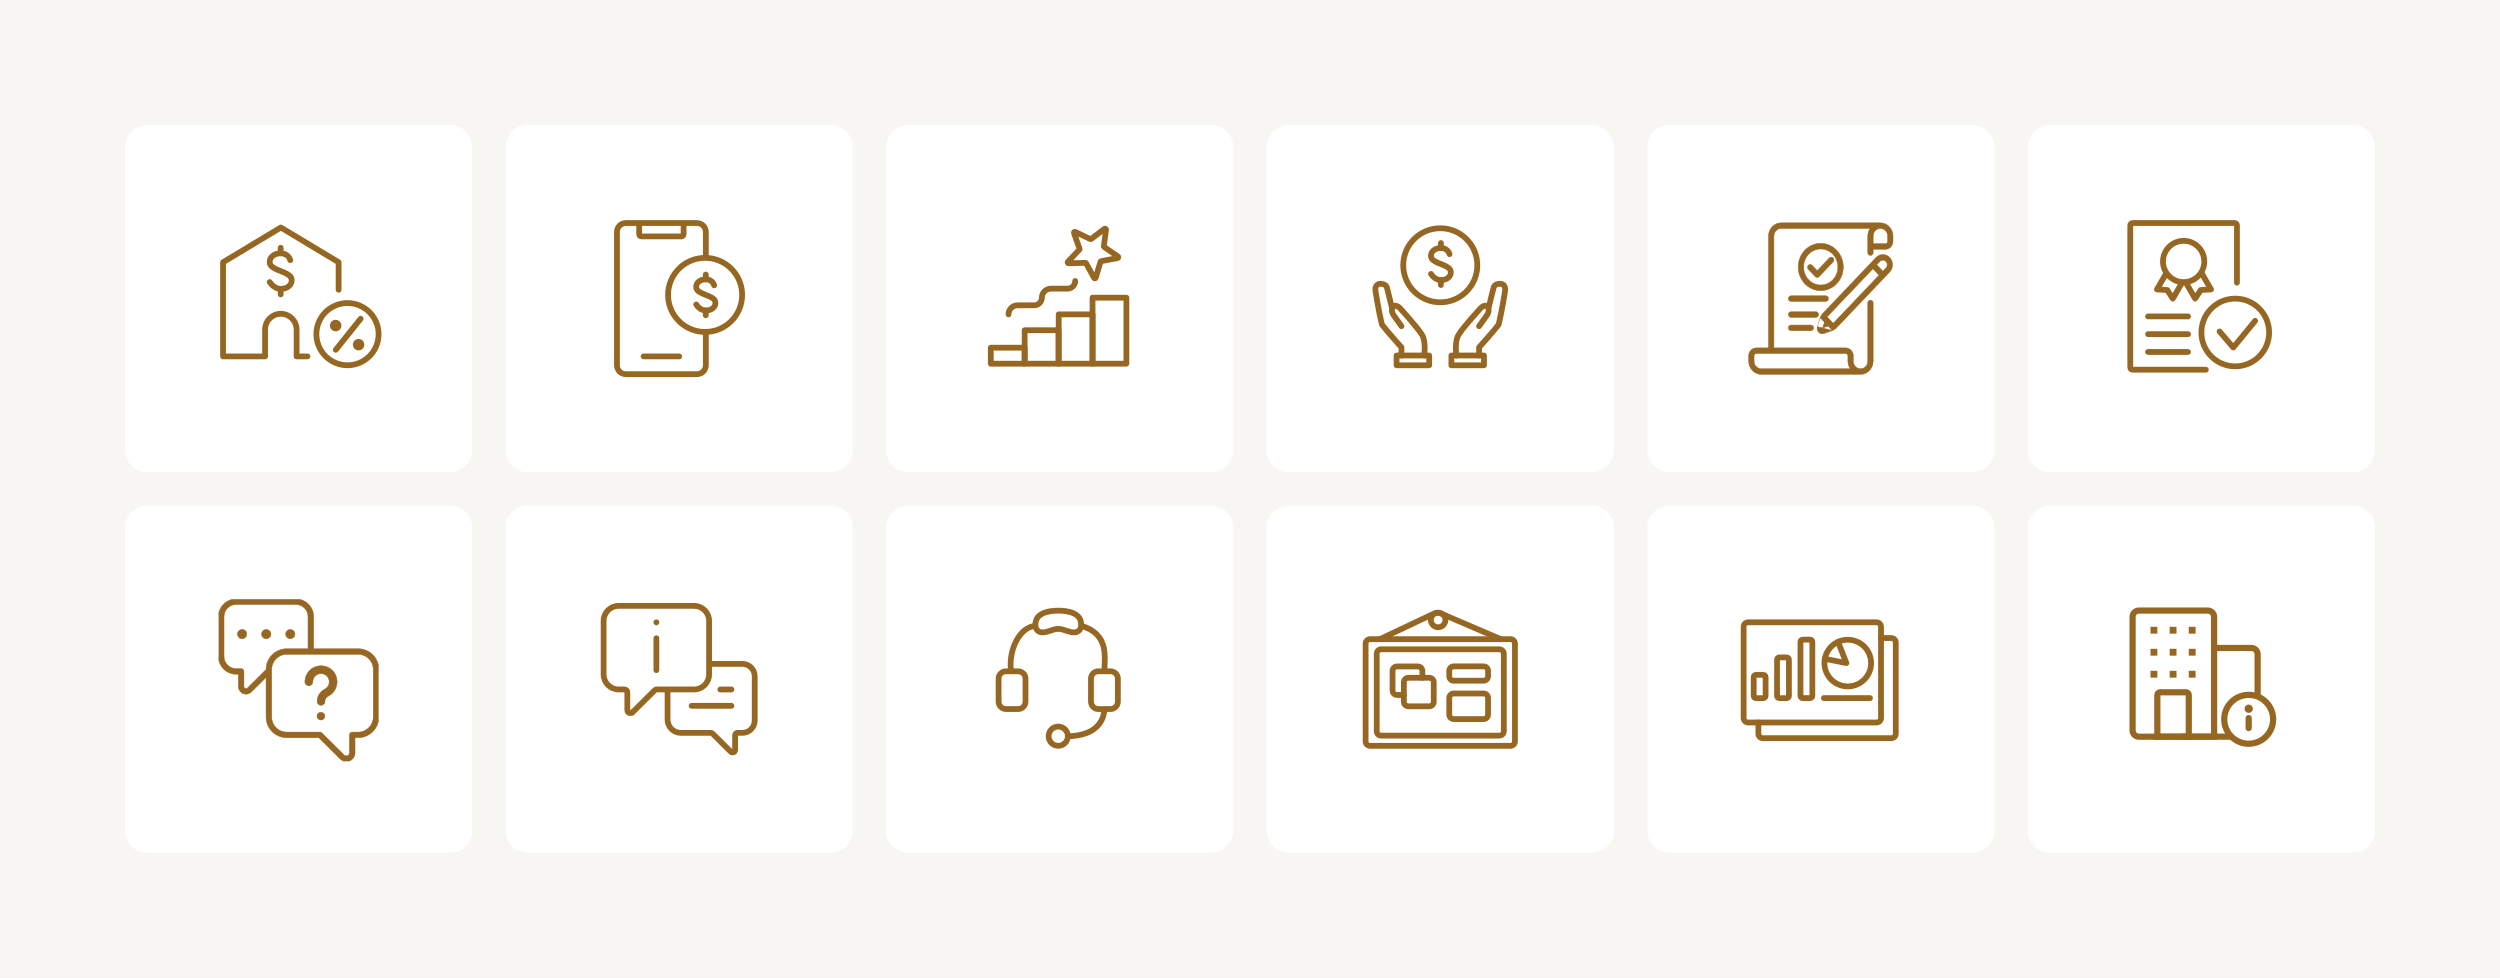
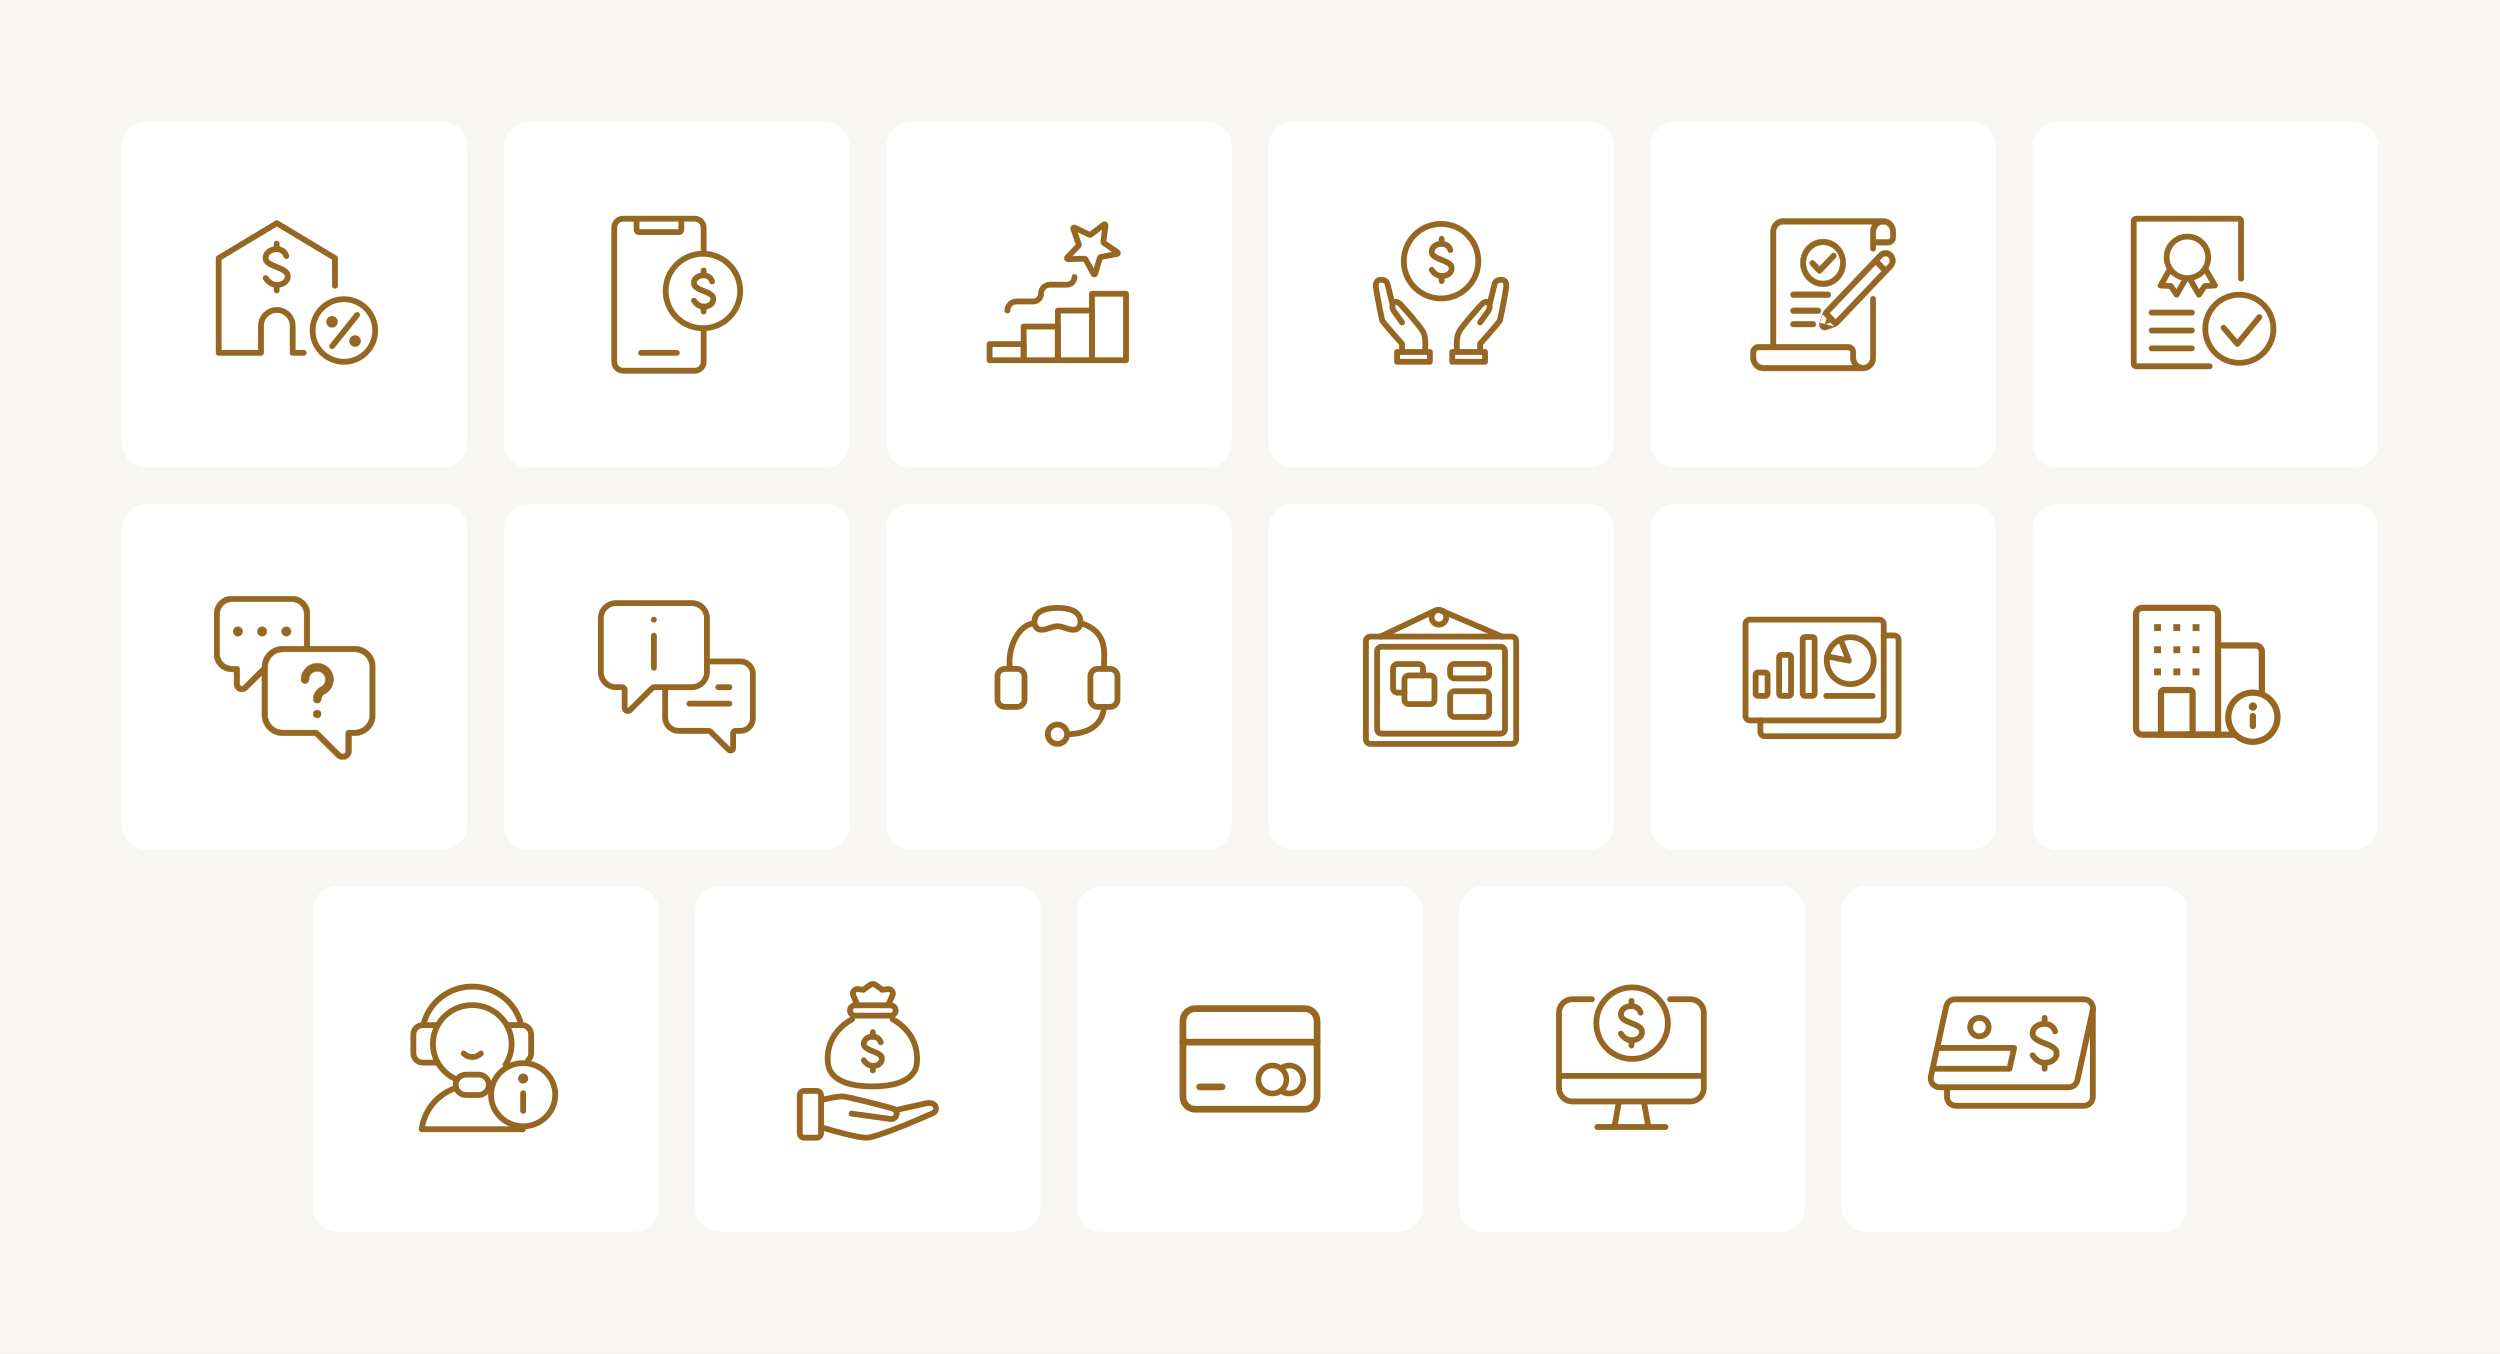
- <svg xmlns="http://www.w3.org/2000/svg" width="1800" height="704" viewBox="0 0 1800 704">
-   <rect width="1800" height="704" fill="#F7F6F2" />
-   <rect x="90" y="90" width="250" height="250" rx="16" fill="#FFFFFF" />
-   <svg fill="none" x="151.0" y="151.0" width="128.0" height="128.0" viewBox="0 0 40 40">
+ <svg xmlns="http://www.w3.org/2000/svg" width="1230" height="666" viewBox="0 0 1230 666">
+   <rect width="1230" height="666" fill="#F7F6F2" />
+   <rect x="60.0" y="60" width="170" height="170" rx="12" fill="#FFFFFF" />
+   <svg fill="none" x="101.0" y="101.0" width="88.0" height="88.0" viewBox="0 0 40 40">
    <path d="M28.232 34.428C31.782 35.956 35.899 34.318 37.428 30.768C38.956 27.218 37.318 23.101 33.768 21.572C30.218 20.044 26.101 21.682 24.572 25.232C23.044 28.782 24.682 32.899 28.232 34.428Z" stroke="#966722" stroke-width="1.3" stroke-linecap="round" stroke-linejoin="round" />
    <circle cx="28.336" cy="26.065" r="1.29" fill="#966722" />
    <path d="M33.95 24.533L28.362 31.517" stroke="#966722" stroke-width="1.3" stroke-linecap="round" stroke-linejoin="round" />
    <circle cx="33.496" cy="30.365" r="1.29" fill="#966722" />
    <path d="M22 33H19.546V26.958C19.546 25 17.958 23.413 16 23.413V23.413C14.042 23.413 12.454 25 12.454 26.958V33H3V11.815L16 4L29 11.815V18" stroke="#966722" stroke-width="1.3" stroke-linecap="round" stroke-linejoin="round" />
    <path d="M18.122 11.344C18.019 10.934 17.444 9.804 15.965 9.804C14.486 9.804 13.5 10.728 13.5 11.652C13.5 12.269 13.5 12.885 15.965 13.809C18.43 14.734 18.43 15.35 18.43 15.966C18.43 16.891 17.506 17.815 15.965 17.815C14.732 17.815 13.808 16.788 13.5 16.274" stroke="#966722" stroke-width="1.3" stroke-linecap="round" stroke-linejoin="round" />
    <path d="M15.964 8.571V9.804" stroke="#966722" stroke-width="1.3" stroke-linecap="round" stroke-linejoin="round" />
    <path d="M15.964 17.815V19.047" stroke="#966722" stroke-width="1.3" stroke-linecap="round" stroke-linejoin="round" />
  </svg>
-   <rect x="364" y="90" width="250" height="250" rx="16" fill="#FFFFFF" />
-   <svg fill="none" x="425.0" y="151.0" width="128.0" height="128.0" viewBox="0 0 80 80">
+   <rect x="248.0" y="60" width="170" height="170" rx="12" fill="#FFFFFF" />
+   <svg fill="none" x="289.0" y="101.0" width="88.0" height="88.0" viewBox="0 0 80 80">
    <path d="M52 21.472V10C52 7.791 50.209 6 48 6H16C13.791 6 12 7.791 12 10V70C12 72.209 13.791 74 16 74H48C50.209 74 52 72.209 52 70V55.28" stroke="#966722" stroke-width="2.6" stroke-linecap="round" />
    <path d="M22 6V11C22 11.552 22.448 12 23 12H41C41.552 12 42 11.552 42 11V6" stroke="#966722" stroke-width="2.6" stroke-linejoin="round" />
    <path d="M24 66H40" stroke="#966722" stroke-width="2.6" stroke-linecap="round" />
    <circle cx="51.667" cy="38.333" r="16.667" stroke="#966722" stroke-width="2.6" />
    <path d="M55.755 34.02C55.575 33.301 54.569 31.324 51.98 31.324C49.392 31.324 47.666 32.941 47.666 34.559C47.666 35.638 47.666 36.716 51.98 38.334C56.294 39.951 56.294 41.03 56.294 42.108C56.294 43.726 54.676 45.343 51.98 45.343C49.823 45.343 48.206 43.546 47.666 42.647" stroke="#966722" stroke-width="2.6" stroke-linecap="round" stroke-linejoin="round" />
    <path d="M51.98 29.167V31.324" stroke="#966722" stroke-width="2.6" stroke-linecap="round" stroke-linejoin="round" />
    <path d="M51.98 45.343V47.5" stroke="#966722" stroke-width="2.6" stroke-linecap="round" stroke-linejoin="round" />
  </svg>
-   <rect x="638" y="90" width="250" height="250" rx="16" fill="#FFFFFF" />
-   <svg fill="none" x="699.0" y="151.0" width="128.0" height="128.0" viewBox="0 0 40 40">
+   <rect x="436.0" y="60" width="170" height="170" rx="12" fill="#FFFFFF" />
+   <svg fill="none" x="477.0" y="101.0" width="88.0" height="88.0" viewBox="0 0 40 40">
    <path d="M30.42 4.47L29.93 8.2C29.93 8.27 29.95 8.35 30.01 8.39L33.1 10.52C33.25 10.62 33.2 10.85 33.02 10.88L29.33 11.57C29.26 11.58 29.2 11.64 29.17 11.71L28.1 15.31C28.05 15.48 27.82 15.5 27.73 15.35L25.93 12.05C25.89 11.98 25.82 11.94 25.75 11.95L21.99 12.05C21.81 12.05 21.72 11.84 21.84 11.71L24.42 8.98C24.47 8.93 24.49 8.85 24.46 8.78L23.21 5.24C23.15 5.07 23.32 4.92 23.48 4.99L26.87 6.6C26.94 6.63 27.02 6.62 27.08 6.58L30.06 4.3C30.2 4.19 30.4 4.3 30.38 4.48L30.42 4.47Z" stroke="#966722" stroke-width="1.3" stroke-linejoin="round" />
    <path d="M8.48 23.54C8.48 22.42 9.39 21.51 10.51 21.51H14.26C15.21 21.51 15.98 20.74 15.98 19.79C15.98 18.67 16.89 17.76 18.01 17.76H21.76C22.71 17.76 23.48 16.99 23.48 16.04" stroke="#966722" stroke-width="1.3" stroke-miterlimit="10" stroke-linecap="round" />
    <path d="M12.11 31.04H4.49V34.65H12.11V31.04Z" stroke="#966722" stroke-width="1.3" stroke-linejoin="round" />
    <path d="M19.73 27.12H12.11V34.65H19.73V27.12Z" stroke="#966722" stroke-width="1.3" stroke-linejoin="round" />
    <path d="M27.39 23.54H19.77V34.65H27.39V23.54Z" stroke="#966722" stroke-width="1.3" stroke-linejoin="round" />
    <path d="M35 19.79H27.38V34.65H35V19.79Z" stroke="#966722" stroke-width="1.3" stroke-linejoin="round" />
  </svg>
-   <rect x="912" y="90" width="250" height="250" rx="16" fill="#FFFFFF" />
-   <svg fill="none" x="973.0" y="151.0" width="128.0" height="128.0" viewBox="0 0 80 80">
+   <rect x="624.0" y="60" width="170" height="170" rx="12" fill="#FFFFFF" />
+   <svg fill="none" x="665.0" y="101.0" width="88.0" height="88.0" viewBox="0 0 80 80">
    <path d="M32.8 65.6C32.8 65.6 33.533 59.733 32.067 56.8C30.6 53.867 22.533 45.067 22.533 45.067C22.533 45.067 20.333 42.133 18.867 43.6C17.4 45.067 18.867 47.267 18.867 47.267L22.533 52.4" stroke="#966722" stroke-width="2.6" stroke-linecap="round" stroke-linejoin="round" />
    <path d="M18.134 43.6L15.934 34.8C15.934 34.8 15.495 33.333 13 33.333C10.506 33.333 10.8 36.267 10.8 36.267C10.8 36.267 12.267 45.8 13.734 51.667C15.934 54.6 22.534 61.933 22.534 61.933V65.6" stroke="#966722" stroke-width="2.6" stroke-linecap="round" stroke-linejoin="round" />
    <rect width="14.667" height="4.4" transform="matrix(-1 0 0 1 35 65.6001)" stroke="#966722" stroke-width="2.6" stroke-linecap="round" stroke-linejoin="round" />
    <path d="M47.2 65.6C47.2 65.6 46.467 59.733 47.933 56.8C49.4 53.867 57.467 45.067 57.467 45.067C57.467 45.067 59.667 42.133 61.133 43.6C62.6 45.067 61.133 47.267 61.133 47.267L57.467 52.4" stroke="#966722" stroke-width="2.6" stroke-linecap="round" stroke-linejoin="round" />
    <path d="M61.866 43.6L64.066 34.8C64.066 34.8 64.505 33.333 67 33.333C69.494 33.333 69.2 36.267 69.2 36.267C69.2 36.267 67.733 45.8 66.266 51.667C64.066 54.6 57.466 61.933 57.466 61.933V65.6" stroke="#966722" stroke-width="2.6" stroke-linecap="round" stroke-linejoin="round" />
    <rect x="45" y="65.6" width="14.667" height="4.4" stroke="#966722" stroke-width="2.6" stroke-linecap="round" stroke-linejoin="round" />
    <circle cx="40" cy="25" r="16.667" stroke="#966722" stroke-width="2.6" />
    <path d="M44.167 20C43.982 19.259 42.945 17.222 40.278 17.222C37.611 17.222 35.834 18.889 35.834 20.555C35.834 21.667 35.834 22.778 40.278 24.445C44.722 26.111 44.722 27.222 44.722 28.333C44.722 30 43.056 31.667 40.278 31.667C38.056 31.667 36.389 29.815 35.834 28.889" stroke="#966722" stroke-width="2.6" stroke-linecap="round" stroke-linejoin="round" />
    <path d="M40.278 15V17.222" stroke="#966722" stroke-width="2.6" stroke-linecap="round" stroke-linejoin="round" />
    <path d="M40.278 31.667V33.889" stroke="#966722" stroke-width="2.6" stroke-linecap="round" stroke-linejoin="round" />
  </svg>
-   <rect x="1186" y="90" width="250" height="250" rx="16" fill="#FFFFFF" />
-   <svg fill="none" x="1247.0" y="147.8" width="128.0" height="134.4" viewBox="0 0 40 42">
+   <rect x="812.0" y="60" width="170" height="170" rx="12" fill="#FFFFFF" />
+   <svg fill="none" x="853.0" y="98.8" width="88.0" height="92.4" viewBox="0 0 40 42">
    <path d="M19.98 8.565c-2.802 0-5.072 2.387-5.072 5.323 0 2.935 2.27 5.322 5.072 5.322 2.8 0 5.071-2.387 5.071-5.322 0-2.936-2.27-5.323-5.071-5.323zm0 1.272c2.125 0 3.855 1.813 3.855 4.05 0 2.239-1.73 4.051-3.855 4.051-2.126 0-3.856-1.812-3.856-4.05 0-2.239 1.73-4.051 3.856-4.051z" fill="#966722" stroke="#966722" stroke-width=".1" />
    <path d="M17.176 14.4l1.579 1.659a.587.587 0 00.858 0l3.158-3.316a.66.66 0 000-.901.587.587 0 00-.858 0l-2.729 2.865-1.15-1.208a.587.587 0 00-.858 0 .66.66 0 000 .902z" fill="#966722" stroke="#966722" stroke-width=".1" />
    <path d="M11.068 3.95V4v-.05c-1.572 0-2.842 1.337-2.842 2.981v25.157H5.484c-.955 0-1.724.812-1.724 1.809v1.172c0 .79.298 1.548.83 2.107h0a2.778 2.778 0 002.011.874h22.332c.754 0 1.477-.315 2.01-.874h0a3.06 3.06 0 00.831-2.107V21.971c0-.349-.27-.636-.608-.636-.338 0-.608.287-.608.636V35.07c0 .454-.172.889-.477 1.209h0c-.305.32-.718.5-1.148.5-.43 0-.844-.18-1.148-.5h0a1.752 1.752 0 01-.477-1.209v-1.172c0-.997-.77-1.81-1.725-1.81H9.443V6.932c0-.946.73-1.709 1.624-1.709h20.004a3.084 3.084 0 00-.513 1.709v3.718c0 .35.27.637.608.637.338 0 .608-.288.608-.637v-.737h2.742c.955 0 1.724-.812 1.724-1.809V6.931a3.06 3.06 0 00-.83-2.107h0a2.778 2.778 0 00-2.01-.874H11.067h0zM5.453 36.278h0a1.752 1.752 0 01-.477-1.209v-1.172c0-.299.23-.537.508-.537h20.099c.278 0 .508.238.508.537v1.172c0 .615.182 1.211.513 1.709H6.601c-.43 0-.843-.18-1.148-.5zM32.251 5.722h0c.305-.32.718-.5 1.148-.5.43 0 .843.18 1.148.5h0c.305.32.477.755.477 1.209v1.172c0 .299-.23.537-.508.537h-2.742V6.93c0-.454.172-.889.477-1.209z" fill="#966722" stroke="#966722" stroke-width=".1" />
    <path d="M22.61 28.183h0l-.846.296-1.07.374c-.42.147-.883.032-1.195-.296a1.264 1.264 0 01-.281-1.25m3.392.876l-3.392-.875m3.392.875c.336-.118.642-.317.892-.58l12.003-12.602a2.374 2.374 0 000-3.243 2.116 2.116 0 00-3.095 0L20.407 24.36c-.25.263-.439.584-.551.936h0m2.753 2.886l-2.753-2.886m-.638 2.01l.357-1.123m-.357 1.124l.357-1.124m.281-.887l-.282.887m.282-.887l-.282.887m1.25.1l.845.886-1.267.444.423-1.33zm.593-1.18L31.724 14.28l1.375 1.443-10.307 10.823-1.375-1.444zm13.226-11.001l-.685.72-1.375-1.444.689-.723a.937.937 0 011.371 0 1.06 1.06 0 010 1.447zM13.3 28.222h4.467c.338 0 .608-.287.608-.636 0-.349-.27-.636-.608-.636H13.3a.623.623 0 00-.609.636c0 .35.27.636.608.636zm0-3h5.583a.623.623 0 00.609-.636.623.623 0 00-.609-.636h-5.582a.623.623 0 00-.609.636c0 .35.27.636.608.636zm0-3.586h7.817c.338 0 .608-.287.608-.636 0-.349-.27-.636-.608-.636H13.3c-.338 0-.608.287-.608.636 0 .349.27.636.608.636z" fill="#966722" stroke="#966722" stroke-width=".1" />
  </svg>
-   <rect x="1460" y="90" width="250" height="250" rx="16" fill="#FFFFFF" />
-   <svg fill="none" x="1521.0" y="151.0" width="128.0" height="128.0" viewBox="0 0 80 80">
+   <rect x="1000.0" y="60" width="170" height="170" rx="12" fill="#FFFFFF" />
+   <svg fill="none" x="1041.0" y="101.0" width="88.0" height="88.0" viewBox="0 0 80 80">
    <circle cx="32.014" cy="23.296" r="9.296" stroke="#966722" stroke-width="2.6" stroke-linecap="round" stroke-linejoin="round" />
    <path d="M31.287 32.844L27.156 40L24.611 36.145L20 35.868L24.131 28.713" stroke="#966722" stroke-width="2.6" stroke-linecap="round" stroke-linejoin="round" />
    <path d="M33.047 32.844L37.178 40L39.723 36.145L44.334 35.868L40.203 28.713" stroke="#966722" stroke-width="2.6" stroke-linecap="round" stroke-linejoin="round" />
    <path d="M42 72H9C8.448 72 8 71.552 8 71V7C8 6.448 8.448 6 9 6H55C55.552 6 56 6.448 56 7V32.812" stroke="#966722" stroke-width="2.6" stroke-linecap="round" stroke-linejoin="round" />
    <circle cx="55.238" cy="55.238" r="15.238" stroke="#966722" stroke-width="2.6" />
    <path d="M48.19 54.8L54.344 62L64.19 50" stroke="#966722" stroke-width="2.6" stroke-linecap="round" stroke-linejoin="round" />
    <path d="M16 48H34" stroke="#966722" stroke-width="2.6" stroke-linecap="round" stroke-linejoin="round" />
    <path d="M16 56H34" stroke="#966722" stroke-width="2.6" stroke-linecap="round" stroke-linejoin="round" />
    <path d="M16 64H34" stroke="#966722" stroke-width="2.6" stroke-linecap="round" stroke-linejoin="round" />
  </svg>
-   <rect x="90" y="364" width="250" height="250" rx="16" fill="#FFFFFF" />
-   <svg fill="none" x="151.0" y="425.0" width="128.0" height="128.0" viewBox="0 0 40 40">
-     <g clip-path="url(#clip0_6914_15715)" fill="#966722" stroke="#966722" stroke-width=".1">
+   <rect x="60.0" y="248" width="170" height="170" rx="12" fill="#FFFFFF" />
+   <svg fill="none" x="101.0" y="289.0" width="88.0" height="88.0" viewBox="0 0 40 40">
+     <g clip-path="url(#c98942)" fill="#966722" stroke="#966722" stroke-width=".1">
      <path d="M25.877 22.248h0-.001c-1.054.546-1.72 1.6-1.72 2.74 0 .495.396.89.89.89a.877.877 0 00.88-.89c0-.48.29-.919.766-1.168 1.48-.746 2.248-2.415 1.881-4.047h0a3.598 3.598 0 00-2.722-2.71v-.001h-.04a3.608 3.608 0 00-4.006 1.906 3.535 3.535 0 00-.39 1.633c0 .482.395.89.89.89a.877.877 0 00.878-.89c0-.284.068-.567.204-.829h0a1.862 1.862 0 012.069-.966h.001c.669.136 1.214.681 1.373 1.351h0c.239 1-.329 1.785-.953 2.091zm-.226 6.7h0l.004-.004a.919.919 0 00.247-.63.791.791 0 00-.063-.348.857.857 0 00-.173-.27l-.015-.015h-.012a.902.902 0 00-.612-.233c-.253-.037-.477.09-.623.236a.968.968 0 00-.208.306h0l-.002.005c-.036.108-.06.218-.06.32 0 .1.024.223.072.355h0l.001.003c.05.11.111.198.187.262.087.085.196.158.306.207h0l.003.001a.99.99 0 00.325.05c.12 0 .246-.018.353-.062h0c.09-.039.188-.113.27-.183z" />
      <path d="M5.944 18.9h.487v2.716c0 .72.432 1.37 1.093 1.634h0c.649.252 1.417.097 1.887-.397 0 0 0 0 0 0l3.263-3.24v8.912c0 2.56 2.088 4.647 4.66 4.647h7.214l4.78 4.758h.001a1.98 1.98 0 002.142.467h.002a1.982 1.982 0 001.22-1.832v-3.393h.71a4.65 4.65 0 004.647-4.647V17.8a4.614 4.614 0 00-1.357-3.28 4.624 4.624 0 00-3.29-1.367H23.381v-7.22a3.923 3.923 0 00-1.17-2.813 3.95 3.95 0 00-2.825-1.17H5.944A3.997 3.997 0 001.95 5.944v8.95a4.007 4.007 0 003.994 4.007zm2.567 3.066h0l-.002.002a.429.429 0 01-.324.147.502.502 0 01-.18-.043h0a.47.47 0 01-.307-.456v-3.36a.635.635 0 00-.633-.634h-1.12a2.726 2.726 0 01-2.728-2.727V5.933a2.734 2.734 0 012.727-2.728h13.443c.734 0 1.421.287 1.937.814h0c.515.504.79 1.191.79 1.914v7.22h-4.78a4.623 4.623 0 00-3.291 1.368 4.549 4.549 0 00-1.357 3.209v.085l-4.175 4.15zM30.23 37.044l-.002-.001-4.981-4.947a.597.597 0 00-.445-.19h-7.468a3.389 3.389 0 01-3.393-3.381V17.8c0-.896.356-1.747 1-2.392a3.337 3.337 0 012.393-.989h16.068c1.863 0 3.393 1.519 3.393 3.381v10.724c0 1.863-1.53 3.381-3.393 3.381H32.06a.643.643 0 00-.633.634v4.026a.686.686 0 01-.435.653.736.736 0 01-.262.043.677.677 0 01-.5-.217z" />
      <path d="M7.298 10.907c.576 0 1.042-.466 1.042-1.042 0-.587-.453-1.053-1.042-1.053-.588 0-1.054.477-1.054 1.053 0 .577.479 1.042 1.054 1.042zm5.415 0a1.05 1.05 0 001.053-1.042c0-.588-.478-1.053-1.053-1.053-.576 0-1.054.477-1.054 1.053 0 .577.478 1.042 1.054 1.042zm5.414 0c.576 0 1.054-.465 1.054-1.042 0-.588-.478-1.053-1.054-1.053a1.05 1.05 0 00-1.042 1.053c0 .576.466 1.042 1.042 1.042z" />
    </g>
    <defs>
-       <clipPath id="clip0_6914_15715">
+       <clipPath id="c98942">
        <path fill="#fff" transform="translate(2 2)" d="M0 0h36v36.478H0z" />
      </clipPath>
    </defs>
  </svg>
-   <rect x="364" y="364" width="250" height="250" rx="16" fill="#FFFFFF" />
-   <svg fill="none" x="425.0" y="425.0" width="128.0" height="128.0" viewBox="0 0 40 40">
+   <rect x="248.0" y="248" width="170" height="170" rx="12" fill="#FFFFFF" />
+   <svg fill="none" x="289.0" y="289.0" width="88.0" height="88.0" viewBox="0 0 40 40">
    <path d="M9.538 27.428L14.493 22.503C14.612 22.373 14.771 22.314 14.93 22.314H23.358C25.219 22.314 26.731 20.801 26.731 18.951V6.871C26.731 5.976 26.373 5.13 25.736 4.493C25.099 3.857 24.263 3.508 23.358 3.508H6.374C4.523 3.508 3.001 5.021 3.001 6.871V18.951C3.001 20.801 4.523 22.314 6.374 22.314H7.707C8.045 22.314 8.334 22.602 8.334 22.94V26.95C8.334 27.298 8.553 27.517 8.761 27.597C8.851 27.627 8.931 27.637 9.02 27.637C9.189 27.637 9.378 27.567 9.518 27.418L9.538 27.428Z" stroke="#966722" stroke-width="1.3" />
    <path d="M14.87 17.971L14.87 10.797" stroke="#966722" stroke-width="1.3" stroke-linecap="round" stroke-linejoin="round" />
    <path d="M14.857 7.215H14.872" stroke="#966722" stroke-width="1.3" stroke-linecap="round" stroke-linejoin="round" />
    <path d="M26.74 16.562H34.211C35.745 16.562 37 17.806 37 19.338V29.308C37 30.84 35.745 32.084 34.211 32.084H33.105C32.826 32.084 32.587 32.323 32.587 32.611V35.914C32.587 36.203 32.408 36.382 32.229 36.452C32.159 36.482 32.089 36.492 32.02 36.492C31.87 36.492 31.721 36.432 31.601 36.312L27.507 32.243C27.407 32.144 27.278 32.084 27.139 32.084H26.74H20.387C18.73 32.084 17.387 30.741 17.387 29.084V27.387V22.317" stroke="#966722" stroke-width="1.3" />
    <path d="M31.762 22.326L29.264 22.326" stroke="#966722" stroke-width="1.3" stroke-linecap="round" stroke-linejoin="round" />
    <path d="M31.762 25.996L22.808 25.996" stroke="#966722" stroke-width="1.3" stroke-linecap="round" stroke-linejoin="round" />
  </svg>
-   <rect x="638" y="364" width="250" height="250" rx="16" fill="#FFFFFF" />
-   <svg fill="none" x="699.0" y="425.0" width="128.0" height="128.0" viewBox="0 0 80 80">
+   <rect x="436.0" y="248" width="170" height="170" rx="12" fill="#FFFFFF" />
+   <svg fill="none" x="477.0" y="289.0" width="88.0" height="88.0" viewBox="0 0 80 80">
    <path d="M21.267 36.45H15.833C13.992 36.45 12.5 37.942 12.5 39.783V50.117C12.5 51.958 13.992 53.45 15.833 53.45H21.267C23.108 53.45 24.6 51.958 24.6 50.117V39.783C24.6 37.942 23.108 36.45 21.267 36.45Z" stroke="#966722" stroke-width="2.6" stroke-miterlimit="10" />
    <path d="M62.834 36.45H57.4C55.559 36.45 54.067 37.942 54.067 39.783V50.117C54.067 51.958 55.559 53.45 57.4 53.45H62.834C64.674 53.45 66.167 51.958 66.167 50.117V39.783C66.167 37.942 64.674 36.45 62.834 36.45Z" stroke="#966722" stroke-width="2.6" stroke-miterlimit="10" />
    <path d="M39.333 70C41.727 70 43.667 68.06 43.667 65.667C43.667 63.273 41.727 61.333 39.333 61.333C36.94 61.333 35 63.273 35 65.667C35 68.06 36.94 70 39.333 70Z" stroke="#966722" stroke-width="2.6" stroke-miterlimit="10" />
    <path d="M43.666 65.667C46.883 65.667 59.367 65.117 60.133 53.45" stroke="#966722" stroke-width="2.6" stroke-miterlimit="10" />
    <path d="M60.117 36.45C60.117 30.283 62.45 19.767 49.733 16" stroke="#966722" stroke-width="2.6" stroke-miterlimit="10" />
    <path d="M18.117 36.45C16.733 27.233 21.9 16 29.633 16" stroke="#966722" stroke-width="2.6" stroke-miterlimit="10" />
    <path d="M39.333 9.167C43.683 9.167 50.066 10.183 49.616 15.95C49.483 17.617 48.483 18.817 46.766 18.933C44.2 19.117 41.883 17.383 39.35 17.383C36.816 17.383 34.5 19.117 31.933 18.933C30.216 18.817 29.216 17.617 29.083 15.95C28.633 10.183 35.016 9.167 39.366 9.167H39.333Z" stroke="#966722" stroke-width="2.6" stroke-miterlimit="10" />
  </svg>
-   <rect x="912" y="364" width="250" height="250" rx="16" fill="#FFFFFF" />
-   <svg fill="none" x="973.0" y="425.0" width="128.0" height="128.0" viewBox="0 0 40 40">
+   <rect x="624.0" y="248" width="170" height="170" rx="12" fill="#FFFFFF" />
+   <svg fill="none" x="665.0" y="289.0" width="88.0" height="88.0" viewBox="0 0 40 40">
    <path d="M35.8 11H4.2C3.648 11 3.2 11.448 3.2 12V34C3.2 34.552 3.648 35 4.2 35H35.8C36.352 35 36.8 34.552 36.8 34V12C36.8 11.448 36.352 11 35.8 11Z" stroke="#966722" stroke-width="1.3" stroke-linecap="round" stroke-linejoin="round" />
    <path d="M33.3 13.28H6.7C6.148 13.28 5.7 13.728 5.7 14.28V31.71C5.7 32.262 6.148 32.71 6.7 32.71H33.3C33.852 32.71 34.3 32.262 34.3 31.71V14.28C34.3 13.728 33.852 13.28 33.3 13.28Z" stroke="#966722" stroke-width="1.3" stroke-linecap="round" stroke-linejoin="round" />
    <path d="M17.53 19.69H12.81C12.258 19.69 11.81 20.138 11.81 20.69V25.1C11.81 25.652 12.258 26.1 12.81 26.1H17.53C18.082 26.1 18.53 25.652 18.53 25.1V20.69C18.53 20.138 18.082 19.69 17.53 19.69Z" stroke="#966722" stroke-width="1.3" stroke-linecap="round" stroke-linejoin="round" />
    <path d="M29.75 23.22H23.02C22.468 23.22 22.02 23.668 22.02 24.22V27.98C22.02 28.532 22.468 28.98 23.02 28.98H29.75C30.302 28.98 30.75 28.532 30.75 27.98V24.22C30.75 23.668 30.302 23.22 29.75 23.22Z" stroke="#966722" stroke-width="1.3" stroke-linecap="round" stroke-linejoin="round" />
    <path d="M29.75 17.12H23.02C22.468 17.12 22.02 17.568 22.02 18.12V19.35C22.02 19.902 22.468 20.35 23.02 20.35H29.75C30.302 20.35 30.75 19.902 30.75 19.35V18.12C30.75 17.568 30.302 17.12 29.75 17.12Z" stroke="#966722" stroke-width="1.3" stroke-linecap="round" stroke-linejoin="round" />
    <path d="M11.81 23.55H10.26C9.71 23.55 9.26 23.1 9.26 22.55V18.14C9.26 17.59 9.71 17.14 10.26 17.14H14.97C15.53 17.14 15.97 17.59 15.97 18.14V19.69" stroke="#966722" stroke-width="1.3" stroke-linecap="round" stroke-linejoin="round" />
    <path d="M6.4 11L18.63 5.22C19.08 5.01 19.6 5 20.06 5.19L33.61 11" stroke="#966722" stroke-width="1.3" stroke-linecap="round" stroke-linejoin="round" />
    <path d="M19.52 8.32C20.426 8.32 21.16 7.586 21.16 6.68C21.16 5.774 20.426 5.04 19.52 5.04C18.614 5.04 17.88 5.774 17.88 6.68C17.88 7.586 18.614 8.32 19.52 8.32Z" stroke="#966722" stroke-width="1.3" stroke-linecap="round" stroke-linejoin="round" />
  </svg>
-   <rect x="1186" y="364" width="250" height="250" rx="16" fill="#FFFFFF" />
-   <svg fill="none" x="1247.0" y="425.0" width="128.0" height="128.0" viewBox="0 0 40 40">
+   <rect x="812.0" y="248" width="170" height="170" rx="12" fill="#FFFFFF" />
+   <svg fill="none" x="853.0" y="289.0" width="88.0" height="88.0" viewBox="0 0 40 40">
    <path d="M32.54 7.21H3.63C3.078 7.21 2.63 7.658 2.63 8.21V28.75C2.63 29.302 3.078 29.75 3.63 29.75H32.54C33.092 29.75 33.54 29.302 33.54 28.75V8.21C33.54 7.658 33.092 7.21 32.54 7.21Z" stroke="#966722" stroke-width="1.3" stroke-linecap="round" stroke-linejoin="round" />
    <path d="M33.54 10.75H35.86C36.42 10.75 36.86 11.19 36.86 11.75V32.28C36.86 32.84 36.42 33.28 35.86 33.28H6.95C6.4 33.28 5.95 32.84 5.95 32.28V29.74" stroke="#966722" stroke-width="1.3" stroke-linecap="round" stroke-linejoin="round" />
    <path d="M7.07 19.03H5.4C5.124 19.03 4.9 19.254 4.9 19.53V23.77C4.9 24.046 5.124 24.27 5.4 24.27H7.07C7.346 24.27 7.57 24.046 7.57 23.77V19.53C7.57 19.254 7.346 19.03 7.07 19.03Z" stroke="#966722" stroke-width="1.3" stroke-linecap="round" stroke-linejoin="round" />
    <path d="M12.32 15.1H10.65C10.374 15.1 10.15 15.324 10.15 15.6V23.77C10.15 24.046 10.374 24.27 10.65 24.27H12.32C12.596 24.27 12.82 24.046 12.82 23.77V15.6C12.82 15.324 12.596 15.1 12.32 15.1Z" stroke="#966722" stroke-width="1.3" stroke-linecap="round" stroke-linejoin="round" />
    <path d="M17.59 11.1H15.92C15.644 11.1 15.42 11.324 15.42 11.6V23.76C15.42 24.036 15.644 24.26 15.92 24.26H17.59C17.866 24.26 18.09 24.036 18.09 23.76V11.6C18.09 11.324 17.866 11.1 17.59 11.1Z" stroke="#966722" stroke-width="1.3" stroke-linecap="round" stroke-linejoin="round" />
    <path d="M20.69 24.26H31.06" stroke="#966722" stroke-width="1.3" stroke-linecap="round" stroke-linejoin="round" />
    <path d="M26.06 21.63C28.96 21.63 31.31 19.279 31.31 16.38C31.31 13.48 28.96 11.13 26.06 11.13C23.161 11.13 20.81 13.48 20.81 16.38C20.81 19.279 23.161 21.63 26.06 21.63Z" stroke="#966722" stroke-width="1.3" stroke-linecap="round" stroke-linejoin="round" />
    <path d="M20.9 15.42L25.75 16.38L23.87 11.61" stroke="#966722" stroke-width="1.3" stroke-linecap="round" stroke-linejoin="round" />
  </svg>
-   <rect x="1460" y="364" width="250" height="250" rx="16" fill="#FFFFFF" />
-   <svg fill="none" x="1521.0" y="425.0" width="128.0" height="128.0" viewBox="0 0 40 40">
-     <g clip-path="url(#clip0_10126_11550)">
+   <rect x="1000.0" y="248" width="170" height="170" rx="12" fill="#FFFFFF" />
+   <svg fill="none" x="1041.0" y="289.0" width="88.0" height="88.0" viewBox="0 0 40 40">
+     <g clip-path="url(#c98004)">
      <path d="M5.92 4.57H21.46C22.23 4.57 22.86 5.2 22.86 5.97V32.94H5.92C5.15 32.94 4.52 32.31 4.52 31.54V5.97C4.52 5.2 5.15 4.57 5.92 4.57Z" stroke="#966722" stroke-width="1.4" stroke-miterlimit="10" />
      <path d="M22.86 12.98H31.25C32.02 12.98 32.65 13.61 32.65 14.38V23.91" stroke="#966722" stroke-width="1.4" stroke-miterlimit="10" />
      <path d="M15.71 32.94H21.46H26.77" stroke="#966722" stroke-width="1.4" stroke-miterlimit="10" />
      <path d="M10.09 8.22H8.55V9.76H10.09V8.22Z" fill="#966722" />
      <path d="M14.4 8.22H12.86V9.76H14.4V8.22Z" fill="#966722" />
      <path d="M18.7 8.22H17.16V9.76H18.7V8.22Z" fill="#966722" />
      <path d="M10.09 13.17H8.55V14.71H10.09V13.17Z" fill="#966722" />
      <path d="M14.4 13.17H12.86V14.71H14.4V13.17Z" fill="#966722" />
      <path d="M18.7 13.17H17.16V14.71H18.7V13.17Z" fill="#966722" />
      <path d="M10.09 18.12H8.55V19.66H10.09V18.12Z" fill="#966722" />
      <path d="M14.4 18.12H12.86V19.66H14.4V18.12Z" fill="#966722" />
      <path d="M18.7 18.12H17.16V19.66H18.7V18.12Z" fill="#966722" />
      <path d="M10.69 22.96H16.56C16.89 22.96 17.16 23.23 17.16 23.56V32.94H10.09V23.56C10.09 23.23 10.36 22.96 10.69 22.96Z" stroke="#966722" stroke-width="1.4" stroke-miterlimit="10" />
      <path d="M30.64 34.53C33.678 34.53 36.14 32.068 36.14 29.03C36.14 25.992 33.678 23.53 30.64 23.53C27.603 23.53 25.14 25.992 25.14 29.03C25.14 32.068 27.603 34.53 30.64 34.53Z" stroke="#966722" stroke-width="1.4" stroke-miterlimit="10" />
      <path d="M30.64 31.003V28.77" stroke="#966722" stroke-width="1.4" stroke-linecap="round" stroke-linejoin="round" />
      <path d="M30.64 27.58C31.154 27.58 31.57 27.164 31.57 26.65C31.57 26.136 31.154 25.72 30.64 25.72C30.126 25.72 29.71 26.136 29.71 26.65C29.71 27.164 30.126 27.58 30.64 27.58Z" fill="#966722" />
    </g>
    <defs>
-       <clipPath id="clip0_10126_11550">
+       <clipPath id="c98004">
        <rect width="40" height="40" fill="white" />
      </clipPath>
    </defs>
  </svg>
+   <rect x="154.0" y="436" width="170" height="170" rx="12" fill="#FFFFFF" />
+   <svg fill="none" x="195.0" y="477.0" width="88.0" height="88.0" viewBox="0 0 40 40">
+     <path d="M13.278 26.502C9.234 27.872 6.218 31.422 5.67 35.725H28.308" stroke="#966722" stroke-width="1.3" stroke-linecap="round" stroke-linejoin="round" />
+     <path d="M27.916 12.367C26.77 7.466 22.305 3.81 16.979 3.81C11.652 3.81 7.187 7.466 6.042 12.367" stroke="#966722" stroke-width="1.3" stroke-linecap="round" stroke-linejoin="round" />
+     <path d="M9.175 20.828H5.925C4.759 20.828 3.81 19.892 3.81 18.744V14.518C3.81 13.37 4.759 12.434 5.925 12.434H9.175" stroke="#966722" stroke-width="1.3" stroke-linecap="round" stroke-linejoin="round" />
+     <path d="M29.464 20.278C29.885 19.892 30.149 19.352 30.149 18.744V14.518C30.149 13.37 29.199 12.434 28.034 12.434H24.783" stroke="#966722" stroke-width="1.3" stroke-linecap="round" stroke-linejoin="round" />
+     <path d="M13.465 24.581C10.351 23.24 8.177 20.182 8.177 16.631C8.177 11.836 12.123 7.958 16.98 7.958C21.837 7.958 25.783 11.846 25.783 16.631C25.783 18.329 25.283 19.921 24.422 21.262" stroke="#966722" stroke-width="1.3" stroke-linecap="round" stroke-linejoin="round" />
+     <path d="M20.69 25.788C20.69 24.534 19.662 23.511 18.379 23.511H15.579C14.306 23.511 13.268 24.524 13.268 25.788C13.268 27.042 14.296 28.065 15.579 28.065H18.379C19.652 28.065 20.69 27.052 20.69 25.788Z" stroke="#966722" stroke-width="1.3" stroke-linecap="round" stroke-linejoin="round" />
+     <path d="M15.06 18.774C15.55 19.266 16.225 19.574 16.979 19.574C17.733 19.574 18.419 19.266 18.898 18.774" stroke="#966722" stroke-width="1.3" stroke-linecap="round" stroke-linejoin="round" />
+     <path d="M35.541 27.997C35.541 31.892 32.334 35.066 28.357 35.066C24.381 35.066 21.174 31.892 21.174 27.997C21.174 24.103 24.381 20.929 28.357 20.929C32.334 20.929 35.541 24.103 35.541 27.997Z" stroke="#966722" stroke-width="1.3" />
+     <ellipse cx="28.357" cy="24.389" rx="0.49" ry="0.482" fill="#966722" stroke="#966722" stroke-width="1.3" stroke-linecap="round" stroke-linejoin="round" />
+     <path d="M28.357 27.67V31.606" stroke="#966722" stroke-width="1.3" stroke-linecap="round" stroke-linejoin="round" />
+   </svg>
+   <rect x="342.0" y="436" width="170" height="170" rx="12" fill="#FFFFFF" />
+   <svg fill="none" x="383.0" y="477.0" width="88.0" height="88.0" viewBox="0 0 40 40">
+     <rect x="4.762" y="27.143" width="4.762" height="10.476" rx="1" stroke="#966722" stroke-width="1.3" stroke-linecap="round" stroke-linejoin="round" />
+     <path d="M9.66 29.144C10.774 28.887 13.254 28.373 14.257 28.373C15.26 28.373 22.197 30.171 25.54 31.07C25.724 31.127 25.973 31.253 26.165 31.455M16.346 32.226L24.704 33.381C25.122 33.51 26.042 33.535 26.376 32.611C26.563 32.093 26.41 31.713 26.165 31.455M9.66 35.308C12.167 36.078 17.683 37.619 19.689 37.619C21.695 37.619 30.277 34.023 34.316 32.226C34.316 32.226 35.57 31.84 35.152 30.685C34.734 29.529 33.063 29.914 33.063 29.914L26.165 31.455" stroke="#966722" stroke-width="1.3" stroke-linecap="round" stroke-linejoin="round" />
+     <rect x="16" y="8.008" width="10.218" height="2.311" rx="1.156" stroke="#966722" stroke-width="1.3" stroke-linecap="round" stroke-linejoin="round" />
+     <path d="M17.703 8.008L16.718 5.779C16.403 5.067 16.988 4.283 17.761 4.383L18.98 4.541L20.523 3.424C20.873 3.171 21.346 3.171 21.695 3.424L23.238 4.541L24.458 4.383C25.23 4.283 25.816 5.067 25.5 5.779L24.515 8.008" stroke="#966722" stroke-width="1.3" stroke-linecap="round" stroke-linejoin="round" />
+     <path d="M25.534 11.143C25.534 11.143 31.428 13.906 30.975 20.616C30.922 21.406 30.975 26.143 21 26.143C11.025 26.143 11.154 21.406 11.025 20.616C10.571 13.906 16.466 11.143 16.466 11.143" stroke="#966722" stroke-width="1.3" stroke-linecap="round" stroke-linejoin="round" />
+     <path d="M22.877 16.269C22.793 15.933 22.322 15.008 21.112 15.008C19.902 15.008 19.095 15.765 19.095 16.521C19.095 17.025 19.095 17.529 21.112 18.286C23.129 19.042 23.129 19.546 23.129 20.05C23.129 20.807 22.372 21.563 21.112 21.563C20.104 21.563 19.347 20.723 19.095 20.302" stroke="#966722" stroke-width="1.3" stroke-linecap="round" stroke-linejoin="round" />
+     <path d="M21.112 14V15.008" stroke="#966722" stroke-width="1.3" stroke-linecap="round" stroke-linejoin="round" />
+     <path d="M21.112 21.563V22.571" stroke="#966722" stroke-width="1.3" stroke-linecap="round" stroke-linejoin="round" />
+   </svg>
+   <rect x="530.0" y="436" width="170" height="170" rx="12" fill="#FFFFFF" />
+   <svg fill="none" x="571.0" y="477.0" width="88.0" height="88.0" viewBox="0 0 32 32">
+     <path d="M25.818 7H6.182C4.977 7 4 8.007 4 9.25V22.75C4 23.993 4.977 25 6.182 25H25.818C27.023 25 28 23.993 28 22.75V9.25C28 8.007 27.023 7 25.818 7Z" stroke="#966722" stroke-width="1.2" stroke-linecap="round" stroke-linejoin="round" />
+     <path d="M4 13H28" stroke="#966722" stroke-width="1.2" stroke-linecap="round" stroke-linejoin="round" />
+     <g clip-path="url(#c93465)">
+       <path d="M21.521 17.079C20.082 16.245 18.246 16.733 17.412 18.171C16.577 19.609 17.065 21.445 18.503 22.28C19.44 22.819 20.583 22.819 21.521 22.28C22.959 23.115 24.795 22.627 25.63 21.189C26.464 19.75 25.976 17.914 24.538 17.079C23.601 16.54 22.458 16.54 21.521 17.079ZM18.015 19.673C18.015 18.569 18.914 17.67 20.018 17.67C21.122 17.67 22.021 18.569 22.021 19.673C22.021 20.778 21.122 21.677 20.018 21.677C18.914 21.677 18.015 20.778 18.015 19.673ZM22.355 21.574C23.241 20.47 23.241 18.89 22.355 17.786C23.395 17.413 24.551 17.965 24.911 19.006C25.283 20.046 24.731 21.201 23.691 21.561C23.254 21.715 22.779 21.715 22.355 21.561V21.574Z" fill="#966722" />
+     </g>
+     <path d="M7 21H11" stroke="#966722" stroke-width="1.2" stroke-linecap="round" />
+     <defs>
+       <clipPath id="c93465">
+         <rect width="9.04" height="6.022" fill="white" transform="translate(17 16.668)" />
+       </clipPath>
+     </defs>
+   </svg>
+   <rect x="718.0" y="436" width="170" height="170" rx="12" fill="#FFFFFF" />
+   <svg fill="none" x="759.0" y="477.0" width="88.0" height="88.0" viewBox="0 0 40 40">
+     <g clip-path="url(#c83776)">
+       <path d="M28.5 6.65H33.03C34.69 6.65 36.03 7.99 36.03 9.65V26.51C36.03 28.17 34.69 29.51 33.03 29.51H6.65C4.99 29.51 3.65 28.17 3.65 26.51V9.65C3.65 7.99 4.99 6.65 6.65 6.65H11" stroke="#966722" stroke-width="1.3" stroke-linecap="round" />
+       <path d="M16.98 29.98L16.03 35.22" stroke="#966722" stroke-width="1.3" stroke-linecap="round" stroke-linejoin="round" />
+       <path d="M22.7 29.98L23.65 35.22" stroke="#966722" stroke-width="1.3" stroke-linecap="round" stroke-linejoin="round" />
+       <path d="M12.22 35.22H27.46" stroke="#966722" stroke-width="1.3" stroke-linecap="round" stroke-linejoin="round" />
+       <path d="M4.13 23.79H35.55" stroke="#966722" stroke-width="1.3" stroke-linecap="round" stroke-linejoin="round" />
+     </g>
+     <path d="M21.912 9.647C21.814 9.255 21.265 8.177 19.853 8.177C18.441 8.177 17.5 9.059 17.5 9.941C17.5 10.529 17.5 11.118 19.853 12C22.206 12.882 22.206 13.471 22.206 14.059C22.206 14.941 21.323 15.823 19.853 15.823C18.677 15.823 17.794 14.843 17.5 14.353" stroke="#966722" stroke-width="1.3" stroke-linecap="round" stroke-linejoin="round" />
+     <path d="M19.853 7V8.176" stroke="#966722" stroke-width="1.3" stroke-linecap="round" stroke-linejoin="round" />
+     <path d="M19.853 15.823V17" stroke="#966722" stroke-width="1.3" stroke-linecap="round" stroke-linejoin="round" />
+     <circle cx="20" cy="12" r="8" stroke="#966722" stroke-width="1.3" />
+     <defs>
+       <clipPath id="c83776">
+         <rect width="33.68" height="29.92" fill="white" transform="translate(3 6)" />
+       </clipPath>
+     </defs>
+   </svg>
+   <rect x="906.0" y="436" width="170" height="170" rx="12" fill="#FFFFFF" />
+   <svg fill="none" x="947.0" y="477.0" width="88.0" height="88.0" viewBox="0 0 40 40">
+     <path d="M1.362 23.908l3.442-15.67a2 2 0 011.953-1.57h28.851a2 2 0 011.954 2.43L34.12 24.765a2 2 0 01-1.954 1.57H3.316a2 2 0 01-1.954-2.428z" stroke="#966722" stroke-width="1.3" stroke-linecap="round" stroke-linejoin="round" />
+     <path d="M37.577 8.738v19.74a2 2 0 01-2 2H6.97a2 2 0 01-2-2v-1.796" stroke="#966722" stroke-width="1.3" stroke-linecap="round" stroke-linejoin="round" />
+     <path d="M29.143 13.823c-.112-.447-.737-1.675-2.345-1.675-1.607 0-2.679 1.005-2.679 2.01 0 .67 0 1.34 2.68 2.344 2.679 1.005 2.679 1.675 2.679 2.345 0 1.005-1.005 2.01-2.68 2.01-1.34 0-2.344-1.117-2.679-1.675m2.68-8.373v1.34m0 8.706v1.34m-24.936.002h17.081l1.035-4.658H2.9" stroke="#966722" stroke-width="1.3" stroke-linecap="round" stroke-linejoin="round" />
+     <circle cx="12.215" cy="12.879" r="2.07" stroke="#966722" stroke-width="1.3" stroke-linecap="round" stroke-linejoin="round" />
+   </svg>
</svg>
